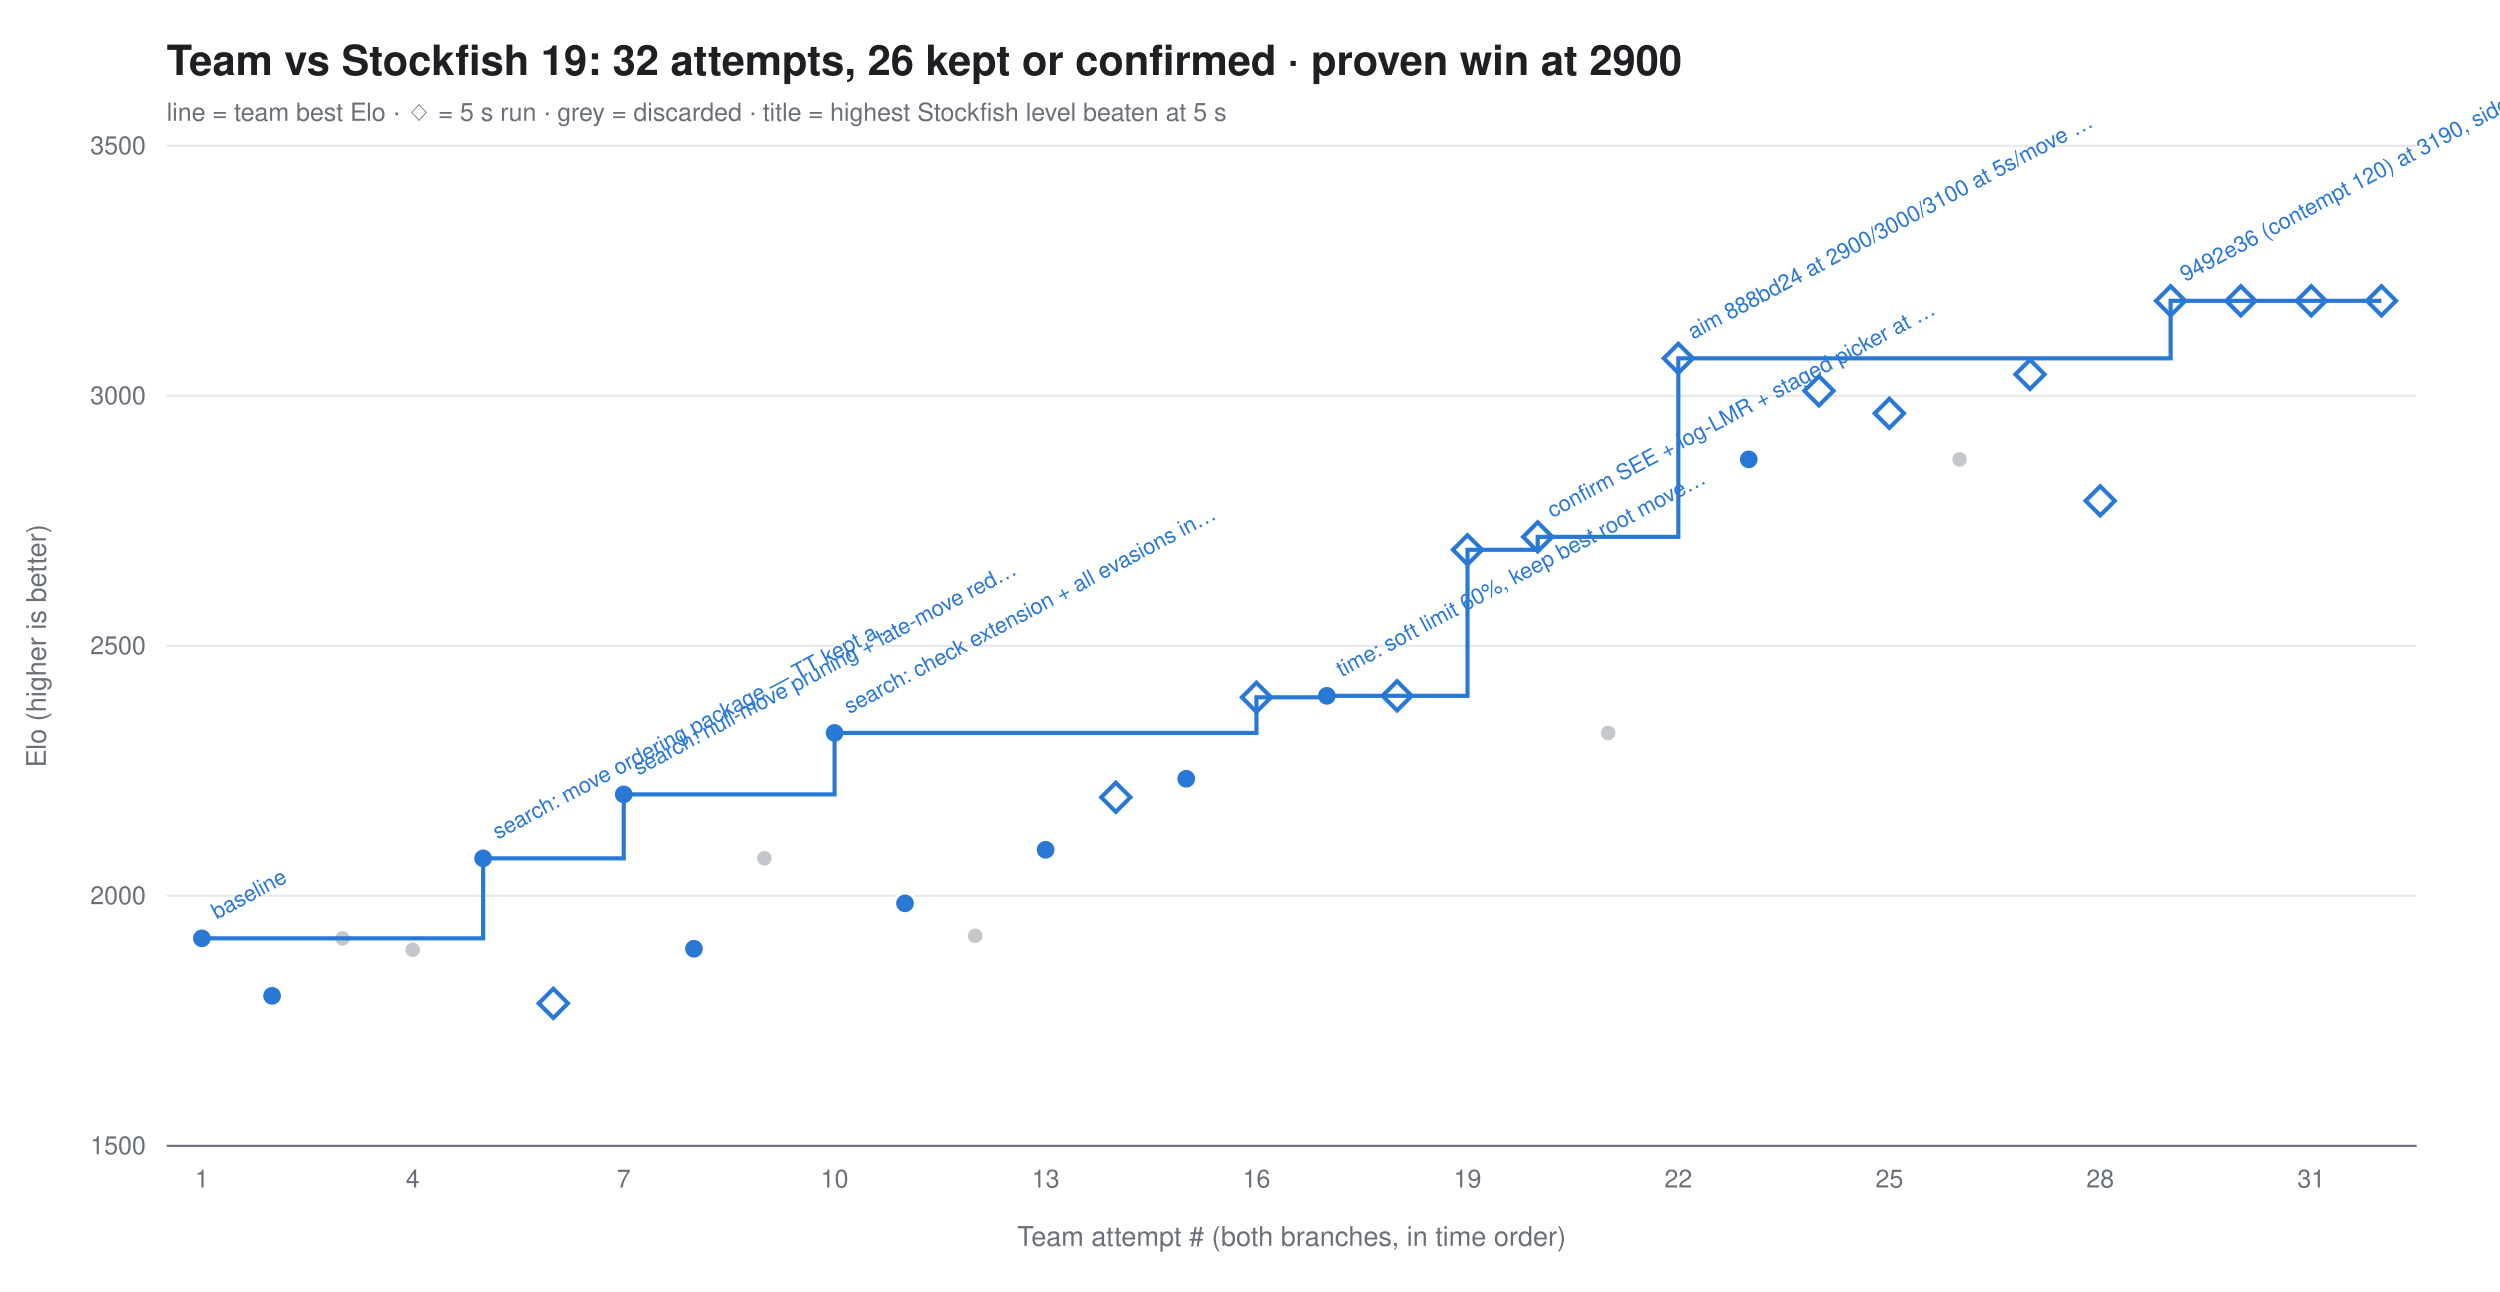
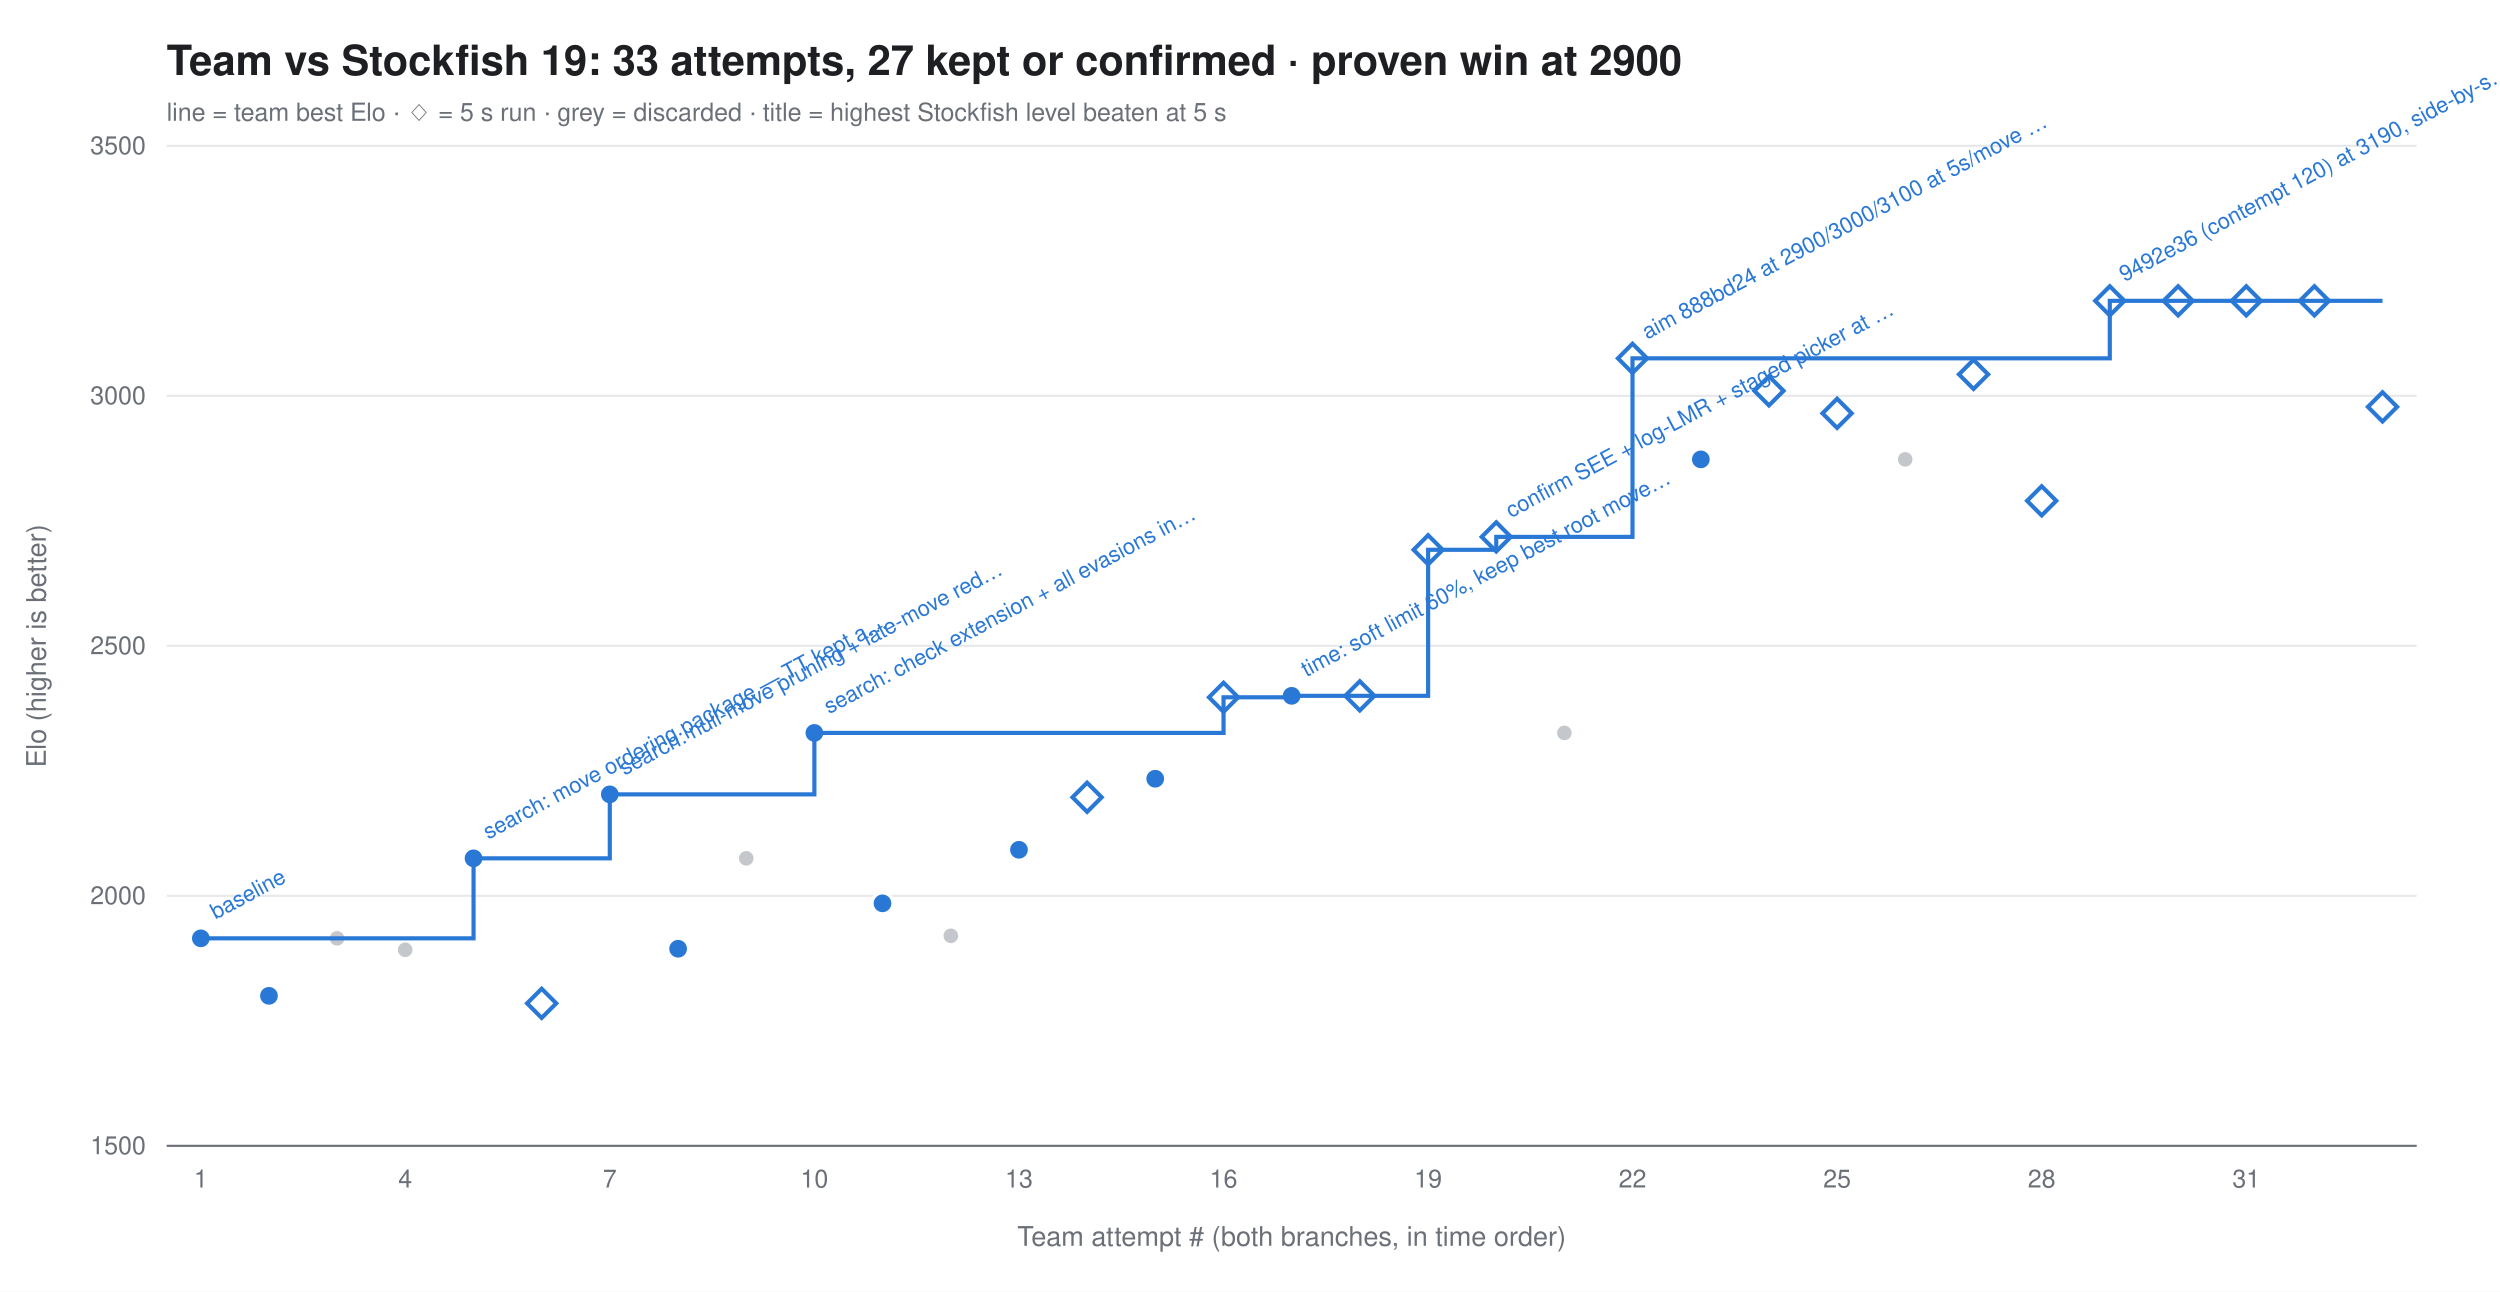
<svg xmlns="http://www.w3.org/2000/svg" width="1200" height="620" viewBox="0 0 1200 620" font-family="-apple-system,Segoe UI,Helvetica,Arial,sans-serif">
  <rect width="1200" height="620" fill="#ffffff" />
-   <text x="80" y="36" font-size="20" font-weight="600" fill="#1d1f23">Team vs Stockfish 19: 32 attempts, 26 kept or confirmed · proven win at 2900</text>
+   <text x="80" y="36" font-size="20" font-weight="600" fill="#1d1f23">Team vs Stockfish 19: 33 attempts, 27 kept or confirmed · proven win at 2900</text>
  <line x1="80" x2="1160" y1="550.0" y2="550.0" stroke="#e6e8eb" />
  <text x="70" y="554.0" font-size="12" text-anchor="end" fill="#6b7078">1500</text>
  <line x1="80" x2="1160" y1="430.0" y2="430.0" stroke="#e6e8eb" />
  <text x="70" y="434.0" font-size="12" text-anchor="end" fill="#6b7078">2000</text>
  <line x1="80" x2="1160" y1="310.0" y2="310.0" stroke="#e6e8eb" />
  <text x="70" y="314.0" font-size="12" text-anchor="end" fill="#6b7078">2500</text>
  <line x1="80" x2="1160" y1="190.0" y2="190.0" stroke="#e6e8eb" />
  <text x="70" y="194.0" font-size="12" text-anchor="end" fill="#6b7078">3000</text>
  <line x1="80" x2="1160" y1="70.0" y2="70.0" stroke="#e6e8eb" />
  <text x="70" y="74.0" font-size="12" text-anchor="end" fill="#6b7078">3500</text>
-   <text x="96.9" y="570" font-size="12" text-anchor="middle" fill="#6b7078">1</text>
-   <text x="198.1" y="570" font-size="12" text-anchor="middle" fill="#6b7078">4</text>
-   <text x="299.4" y="570" font-size="12" text-anchor="middle" fill="#6b7078">7</text>
-   <text x="400.6" y="570" font-size="12" text-anchor="middle" fill="#6b7078">10</text>
-   <text x="501.9" y="570" font-size="12" text-anchor="middle" fill="#6b7078">13</text>
-   <text x="603.1" y="570" font-size="12" text-anchor="middle" fill="#6b7078">16</text>
-   <text x="704.4" y="570" font-size="12" text-anchor="middle" fill="#6b7078">19</text>
-   <text x="805.6" y="570" font-size="12" text-anchor="middle" fill="#6b7078">22</text>
-   <text x="906.9" y="570" font-size="12" text-anchor="middle" fill="#6b7078">25</text>
-   <text x="1008.1" y="570" font-size="12" text-anchor="middle" fill="#6b7078">28</text>
-   <text x="1109.4" y="570" font-size="12" text-anchor="middle" fill="#6b7078">31</text>
+   <text x="96.4" y="570" font-size="12" text-anchor="middle" fill="#6b7078">1</text>
+   <text x="194.5" y="570" font-size="12" text-anchor="middle" fill="#6b7078">4</text>
+   <text x="292.7" y="570" font-size="12" text-anchor="middle" fill="#6b7078">7</text>
+   <text x="390.9" y="570" font-size="12" text-anchor="middle" fill="#6b7078">10</text>
+   <text x="489.1" y="570" font-size="12" text-anchor="middle" fill="#6b7078">13</text>
+   <text x="587.3" y="570" font-size="12" text-anchor="middle" fill="#6b7078">16</text>
+   <text x="685.5" y="570" font-size="12" text-anchor="middle" fill="#6b7078">19</text>
+   <text x="783.6" y="570" font-size="12" text-anchor="middle" fill="#6b7078">22</text>
+   <text x="881.8" y="570" font-size="12" text-anchor="middle" fill="#6b7078">25</text>
+   <text x="980.0" y="570" font-size="12" text-anchor="middle" fill="#6b7078">28</text>
+   <text x="1078.2" y="570" font-size="12" text-anchor="middle" fill="#6b7078">31</text>
  <line x1="80" x2="1160" y1="550" y2="550" stroke="#6b7078" />
  <text x="620.0" y="598" font-size="13" text-anchor="middle" fill="#6b7078">Team attempt # (both branches, in time order)</text>
  <text x="22" y="310.0" font-size="13" text-anchor="middle" fill="#6b7078" transform="rotate(-90 22 310.0)">Elo (higher is better)</text>
-   <circle cx="96.9" cy="450.4" r="5" fill="#2a78d6" stroke="#ffffff" stroke-width="1.5" />
-   <circle cx="130.6" cy="478.0" r="5" fill="#2a78d6" stroke="#ffffff" stroke-width="1.5" />
-   <circle cx="164.4" cy="450.4" r="3.5" fill="#c4c7cc" />
-   <circle cx="198.1" cy="455.9" r="3.5" fill="#c4c7cc" />
-   <circle cx="231.9" cy="412.0" r="5" fill="#2a78d6" stroke="#ffffff" stroke-width="1.5" />
-   <path d="M265.6,474.6 L272.6,481.6 L265.6,488.6 L258.6,481.6 Z" fill="#ffffff" stroke="#2a78d6" stroke-width="2" />
-   <circle cx="299.4" cy="381.3" r="5" fill="#2a78d6" stroke="#ffffff" stroke-width="1.5" />
-   <circle cx="333.1" cy="455.4" r="5" fill="#2a78d6" stroke="#ffffff" stroke-width="1.5" />
-   <circle cx="366.9" cy="412.0" r="3.5" fill="#c4c7cc" />
-   <circle cx="400.6" cy="351.8" r="5" fill="#2a78d6" stroke="#ffffff" stroke-width="1.5" />
-   <circle cx="434.4" cy="433.6" r="5" fill="#2a78d6" stroke="#ffffff" stroke-width="1.5" />
-   <circle cx="468.1" cy="449.2" r="3.5" fill="#c4c7cc" />
-   <circle cx="501.9" cy="407.9" r="5" fill="#2a78d6" stroke="#ffffff" stroke-width="1.5" />
-   <path d="M535.6,375.7 L542.6,382.7 L535.6,389.7 L528.6,382.7 Z" fill="#ffffff" stroke="#2a78d6" stroke-width="2" />
-   <circle cx="569.4" cy="373.8" r="5" fill="#2a78d6" stroke="#ffffff" stroke-width="1.5" />
-   <path d="M603.1,327.7 L610.1,334.7 L603.1,341.7 L596.1,334.7 Z" fill="#ffffff" stroke="#2a78d6" stroke-width="2" />
-   <circle cx="636.9" cy="334.0" r="5" fill="#2a78d6" stroke="#ffffff" stroke-width="1.5" />
-   <path d="M670.6,327.0 L677.6,334.0 L670.6,341.0 L663.6,334.0 Z" fill="#ffffff" stroke="#2a78d6" stroke-width="2" />
-   <path d="M704.4,256.9 L711.4,263.9 L704.4,270.9 L697.4,263.9 Z" fill="#ffffff" stroke="#2a78d6" stroke-width="2" />
-   <path d="M738.1,250.7 L745.1,257.7 L738.1,264.7 L731.1,257.7 Z" fill="#ffffff" stroke="#2a78d6" stroke-width="2" />
-   <circle cx="771.9" cy="351.8" r="3.5" fill="#c4c7cc" />
-   <path d="M805.6,165.0 L812.6,172.0 L805.6,179.0 L798.6,172.0 Z" fill="#ffffff" stroke="#2a78d6" stroke-width="2" />
-   <circle cx="839.4" cy="220.5" r="5" fill="#2a78d6" stroke="#ffffff" stroke-width="1.5" />
-   <path d="M873.1,180.6 L880.1,187.6 L873.1,194.6 L866.1,187.6 Z" fill="#ffffff" stroke="#2a78d6" stroke-width="2" />
-   <path d="M906.9,191.4 L913.9,198.4 L906.9,205.4 L899.9,198.4 Z" fill="#ffffff" stroke="#2a78d6" stroke-width="2" />
-   <circle cx="940.6" cy="220.5" r="3.5" fill="#c4c7cc" />
-   <path d="M974.4,172.7 L981.4,179.7 L974.4,186.7 L967.4,179.7 Z" fill="#ffffff" stroke="#2a78d6" stroke-width="2" />
-   <path d="M1008.1,233.4 L1015.1,240.4 L1008.1,247.4 L1001.1,240.4 Z" fill="#ffffff" stroke="#2a78d6" stroke-width="2" />
-   <path d="M1041.9,137.4 L1048.9,144.4 L1041.9,151.4 L1034.9,144.4 Z" fill="#ffffff" stroke="#2a78d6" stroke-width="2" />
-   <path d="M1075.6,137.4 L1082.6,144.4 L1075.6,151.4 L1068.6,144.4 Z" fill="#ffffff" stroke="#2a78d6" stroke-width="2" />
-   <path d="M1109.4,137.4 L1116.4,144.4 L1109.4,151.4 L1102.4,144.4 Z" fill="#ffffff" stroke="#2a78d6" stroke-width="2" />
-   <path d="M1143.1,137.4 L1150.1,144.4 L1143.1,151.4 L1136.1,144.4 Z" fill="#ffffff" stroke="#2a78d6" stroke-width="2" />
-   <path d="M96.9,450.4 L231.9,450.4 L231.9,412.0 L299.4,412.0 L299.4,381.3 L400.6,381.3 L400.6,351.8 L603.1,351.8 L603.1,334.7 L636.9,334.7 L636.9,334.0 L704.4,334.0 L704.4,263.9 L738.1,263.9 L738.1,257.7 L805.6,257.7 L805.6,172.0 L1041.9,172.0 L1041.9,144.4 L1143.1,144.4" fill="none" stroke="#2a78d6" stroke-width="2" />
-   <text x="1048.9" y="135.4" font-size="10.5" fill="#2a78d6" transform="rotate(-28 1048.9 135.4)">9492e36 (contempt 120) at 3190, side-by-s…</text>
-   <text x="812.6" y="163.0" font-size="10.5" fill="#2a78d6" transform="rotate(-28 812.6 163.0)">aim 888bd24 at 2900/3000/3100 at 5s/move …</text>
-   <text x="745.1" y="248.7" font-size="10.5" fill="#2a78d6" transform="rotate(-28 745.1 248.7)">confirm SEE + log-LMR + staged picker at …</text>
-   <text x="643.9" y="325.0" font-size="10.5" fill="#2a78d6" transform="rotate(-28 643.9 325.0)">time: soft limit 60%, keep best root move…</text>
-   <text x="407.6" y="342.8" font-size="10.5" fill="#2a78d6" transform="rotate(-28 407.6 342.8)">search: check extension + all evasions in…</text>
-   <text x="306.4" y="372.3" font-size="10.5" fill="#2a78d6" transform="rotate(-28 306.4 372.3)">search: null-move pruning + late-move red…</text>
-   <text x="238.9" y="403.0" font-size="10.5" fill="#2a78d6" transform="rotate(-28 238.9 403.0)">search: move ordering package — TT kept a…</text>
-   <text x="103.9" y="441.4" font-size="10.5" fill="#2a78d6" transform="rotate(-28 103.9 441.4)">baseline</text>
+   <circle cx="96.4" cy="450.4" r="5" fill="#2a78d6" stroke="#ffffff" stroke-width="1.5" />
+   <circle cx="129.1" cy="478.0" r="5" fill="#2a78d6" stroke="#ffffff" stroke-width="1.5" />
+   <circle cx="161.8" cy="450.4" r="3.5" fill="#c4c7cc" />
+   <circle cx="194.5" cy="455.9" r="3.5" fill="#c4c7cc" />
+   <circle cx="227.3" cy="412.0" r="5" fill="#2a78d6" stroke="#ffffff" stroke-width="1.5" />
+   <path d="M260.0,474.6 L267.0,481.6 L260.0,488.6 L253.0,481.6 Z" fill="#ffffff" stroke="#2a78d6" stroke-width="2" />
+   <circle cx="292.7" cy="381.3" r="5" fill="#2a78d6" stroke="#ffffff" stroke-width="1.5" />
+   <circle cx="325.5" cy="455.4" r="5" fill="#2a78d6" stroke="#ffffff" stroke-width="1.5" />
+   <circle cx="358.2" cy="412.0" r="3.5" fill="#c4c7cc" />
+   <circle cx="390.9" cy="351.8" r="5" fill="#2a78d6" stroke="#ffffff" stroke-width="1.5" />
+   <circle cx="423.6" cy="433.6" r="5" fill="#2a78d6" stroke="#ffffff" stroke-width="1.5" />
+   <circle cx="456.4" cy="449.2" r="3.5" fill="#c4c7cc" />
+   <circle cx="489.1" cy="407.9" r="5" fill="#2a78d6" stroke="#ffffff" stroke-width="1.5" />
+   <path d="M521.8,375.7 L528.8,382.7 L521.8,389.7 L514.8,382.7 Z" fill="#ffffff" stroke="#2a78d6" stroke-width="2" />
+   <circle cx="554.5" cy="373.8" r="5" fill="#2a78d6" stroke="#ffffff" stroke-width="1.5" />
+   <path d="M587.3,327.7 L594.3,334.7 L587.3,341.7 L580.3,334.7 Z" fill="#ffffff" stroke="#2a78d6" stroke-width="2" />
+   <circle cx="620.0" cy="334.0" r="5" fill="#2a78d6" stroke="#ffffff" stroke-width="1.5" />
+   <path d="M652.7,327.0 L659.7,334.0 L652.7,341.0 L645.7,334.0 Z" fill="#ffffff" stroke="#2a78d6" stroke-width="2" />
+   <path d="M685.5,256.9 L692.5,263.9 L685.5,270.9 L678.5,263.9 Z" fill="#ffffff" stroke="#2a78d6" stroke-width="2" />
+   <path d="M718.2,250.7 L725.2,257.7 L718.2,264.7 L711.2,257.7 Z" fill="#ffffff" stroke="#2a78d6" stroke-width="2" />
+   <circle cx="750.9" cy="351.8" r="3.5" fill="#c4c7cc" />
+   <path d="M783.6,165.0 L790.6,172.0 L783.6,179.0 L776.6,172.0 Z" fill="#ffffff" stroke="#2a78d6" stroke-width="2" />
+   <circle cx="816.4" cy="220.5" r="5" fill="#2a78d6" stroke="#ffffff" stroke-width="1.5" />
+   <path d="M849.1,180.6 L856.1,187.6 L849.1,194.6 L842.1,187.6 Z" fill="#ffffff" stroke="#2a78d6" stroke-width="2" />
+   <path d="M881.8,191.4 L888.8,198.4 L881.8,205.4 L874.8,198.4 Z" fill="#ffffff" stroke="#2a78d6" stroke-width="2" />
+   <circle cx="914.5" cy="220.5" r="3.5" fill="#c4c7cc" />
+   <path d="M947.3,172.7 L954.3,179.7 L947.3,186.7 L940.3,179.7 Z" fill="#ffffff" stroke="#2a78d6" stroke-width="2" />
+   <path d="M980.0,233.4 L987.0,240.4 L980.0,247.4 L973.0,240.4 Z" fill="#ffffff" stroke="#2a78d6" stroke-width="2" />
+   <path d="M1012.7,137.4 L1019.7,144.4 L1012.7,151.4 L1005.7,144.4 Z" fill="#ffffff" stroke="#2a78d6" stroke-width="2" />
+   <path d="M1045.5,137.4 L1052.5,144.4 L1045.5,151.4 L1038.5,144.4 Z" fill="#ffffff" stroke="#2a78d6" stroke-width="2" />
+   <path d="M1078.2,137.4 L1085.2,144.4 L1078.2,151.4 L1071.2,144.4 Z" fill="#ffffff" stroke="#2a78d6" stroke-width="2" />
+   <path d="M1110.9,137.4 L1117.9,144.4 L1110.9,151.4 L1103.9,144.4 Z" fill="#ffffff" stroke="#2a78d6" stroke-width="2" />
+   <path d="M1143.6,188.3 L1150.6,195.3 L1143.6,202.3 L1136.6,195.3 Z" fill="#ffffff" stroke="#2a78d6" stroke-width="2" />
+   <path d="M96.4,450.4 L227.3,450.4 L227.3,412.0 L292.7,412.0 L292.7,381.3 L390.9,381.3 L390.9,351.8 L587.3,351.8 L587.3,334.7 L620.0,334.7 L620.0,334.0 L685.5,334.0 L685.5,263.9 L718.2,263.9 L718.2,257.7 L783.6,257.7 L783.6,172.0 L1012.7,172.0 L1012.7,144.4 L1143.6,144.4" fill="none" stroke="#2a78d6" stroke-width="2" />
+   <text x="1019.7" y="135.4" font-size="10.5" fill="#2a78d6" transform="rotate(-28 1019.7 135.4)">9492e36 (contempt 120) at 3190, side-by-s…</text>
+   <text x="790.6" y="163.0" font-size="10.5" fill="#2a78d6" transform="rotate(-28 790.6 163.0)">aim 888bd24 at 2900/3000/3100 at 5s/move …</text>
+   <text x="725.2" y="248.7" font-size="10.5" fill="#2a78d6" transform="rotate(-28 725.2 248.7)">confirm SEE + log-LMR + staged picker at …</text>
+   <text x="627.0" y="325.0" font-size="10.5" fill="#2a78d6" transform="rotate(-28 627.0 325.0)">time: soft limit 60%, keep best root move…</text>
+   <text x="397.9" y="342.8" font-size="10.5" fill="#2a78d6" transform="rotate(-28 397.9 342.8)">search: check extension + all evasions in…</text>
+   <text x="299.7" y="372.3" font-size="10.5" fill="#2a78d6" transform="rotate(-28 299.7 372.3)">search: null-move pruning + late-move red…</text>
+   <text x="234.3" y="403.0" font-size="10.5" fill="#2a78d6" transform="rotate(-28 234.3 403.0)">search: move ordering package — TT kept a…</text>
+   <text x="103.4" y="441.4" font-size="10.5" fill="#2a78d6" transform="rotate(-28 103.4 441.4)">baseline</text>
  <text x="80" y="58" font-size="12" fill="#6b7078">line = team best Elo · ◇ = 5 s run · grey = discarded · title = highest Stockfish level beaten at 5 s</text>
</svg>
